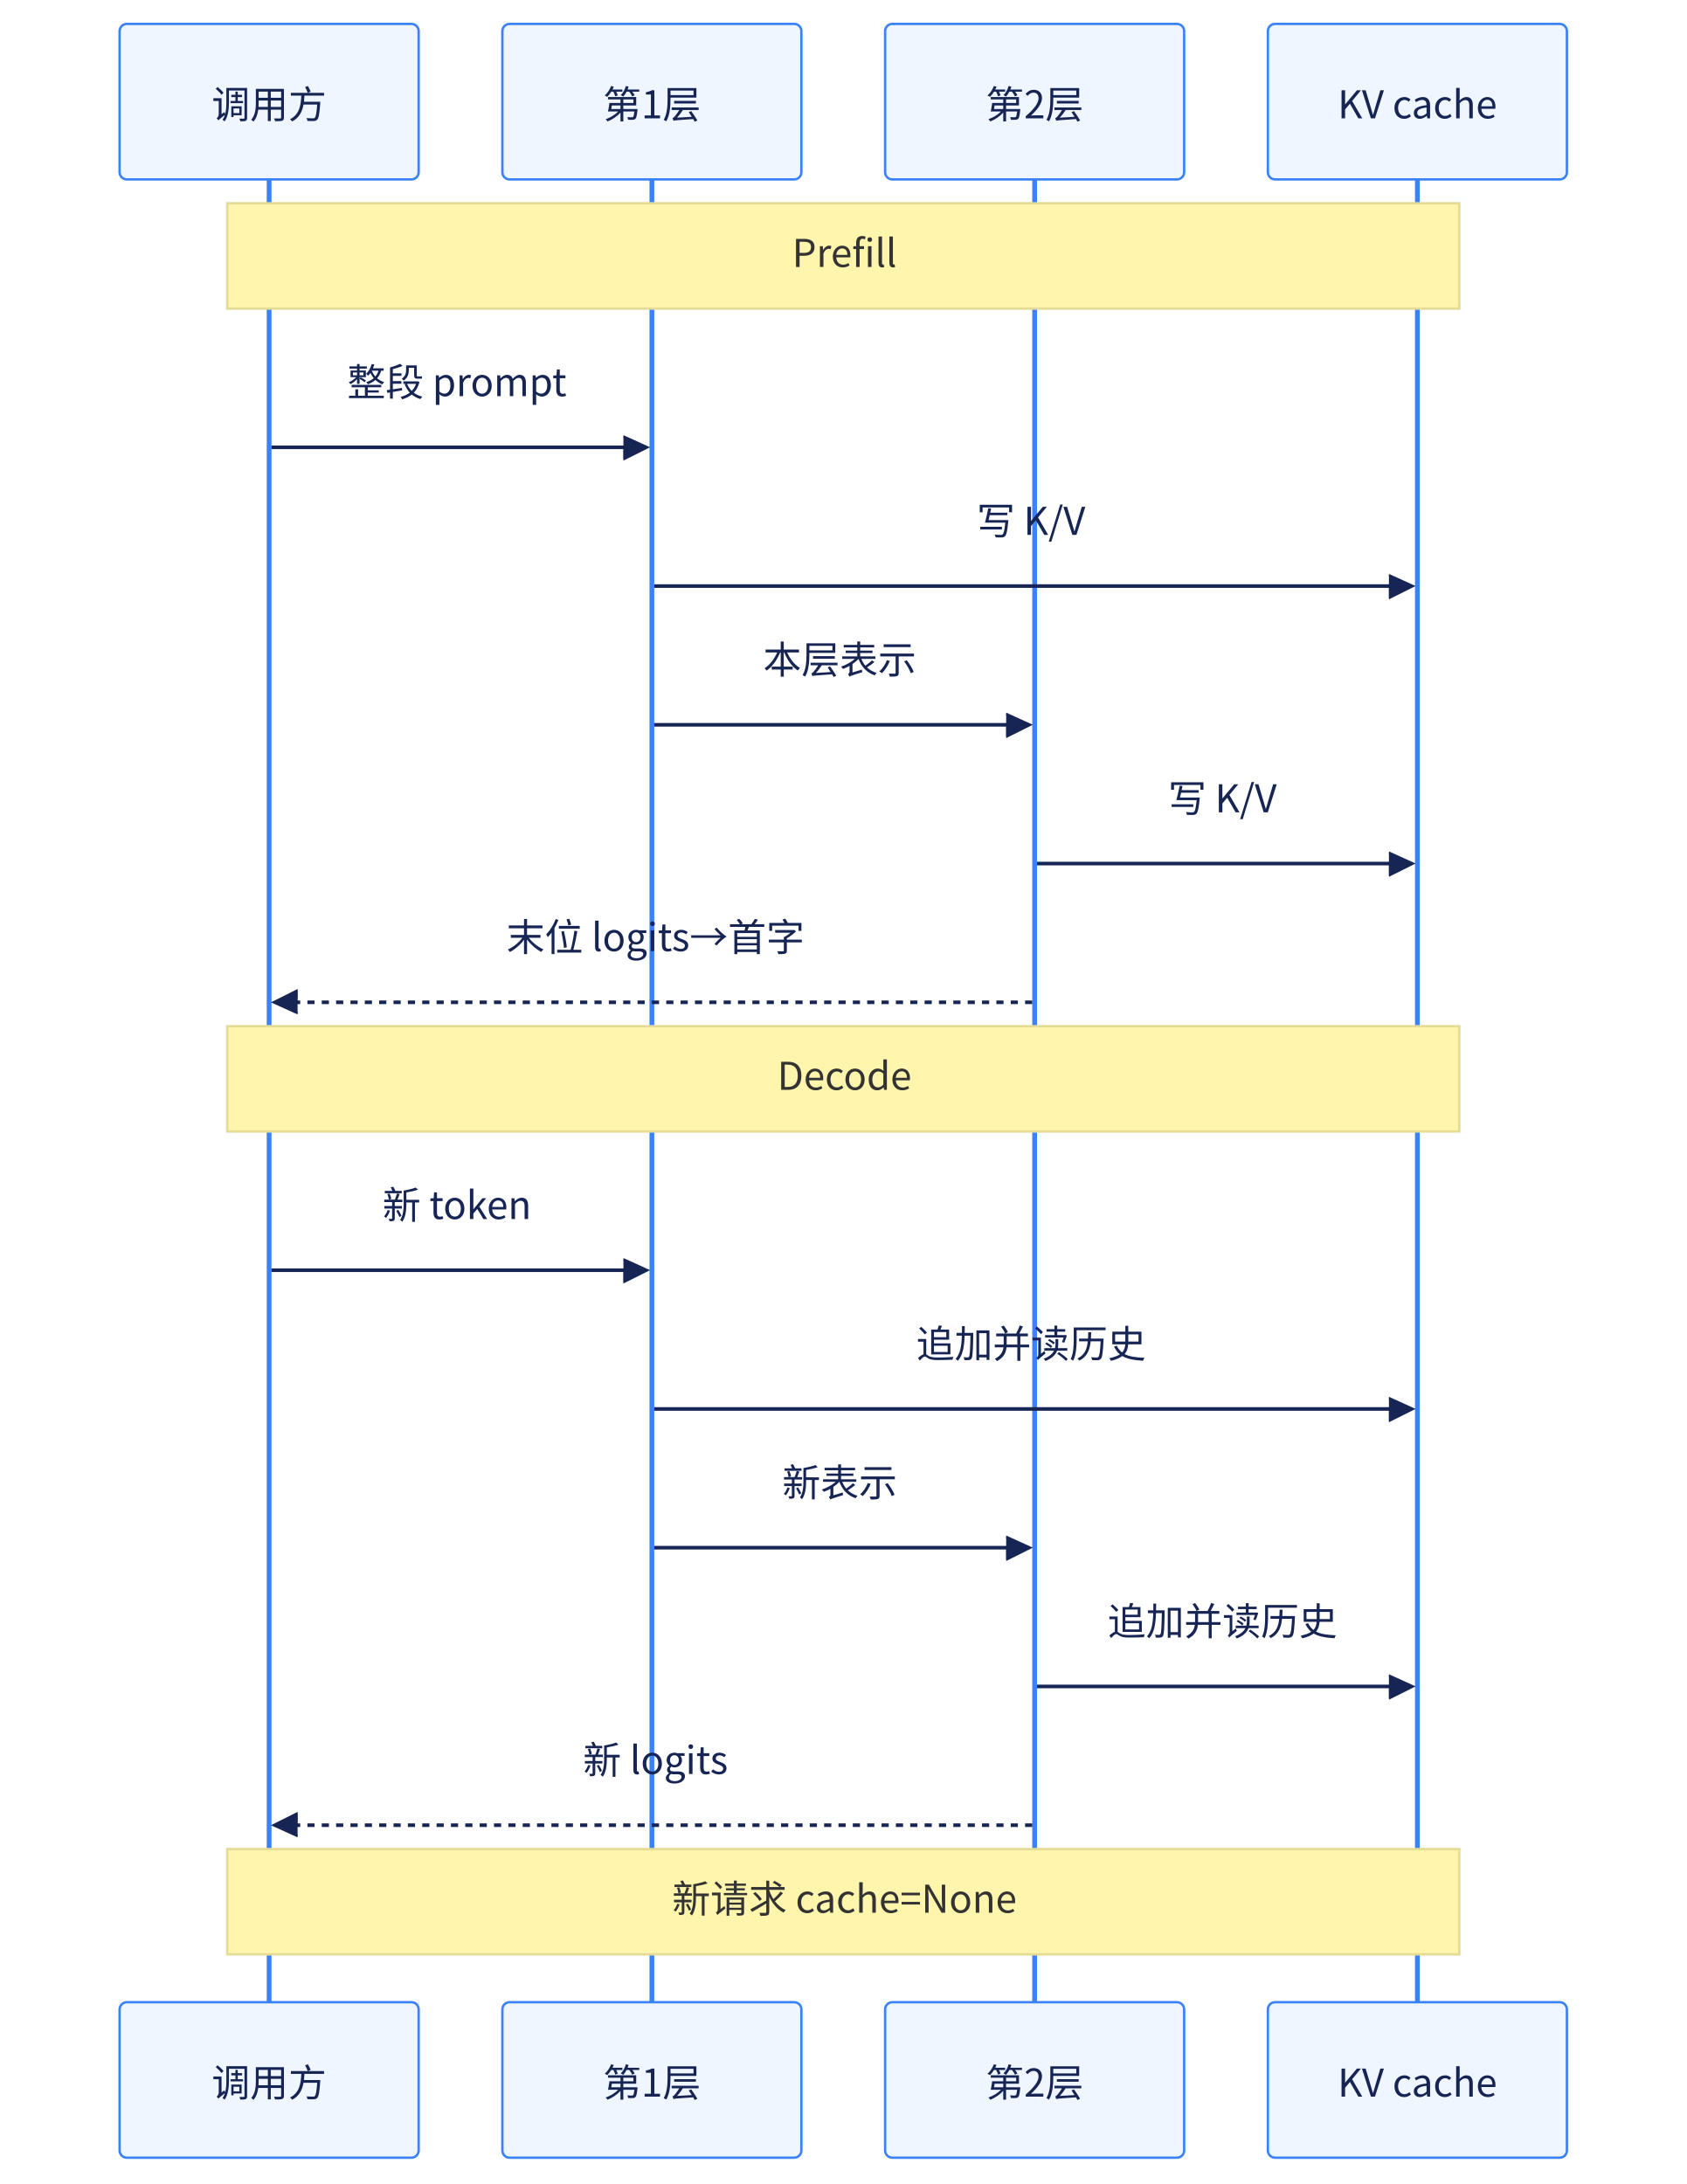
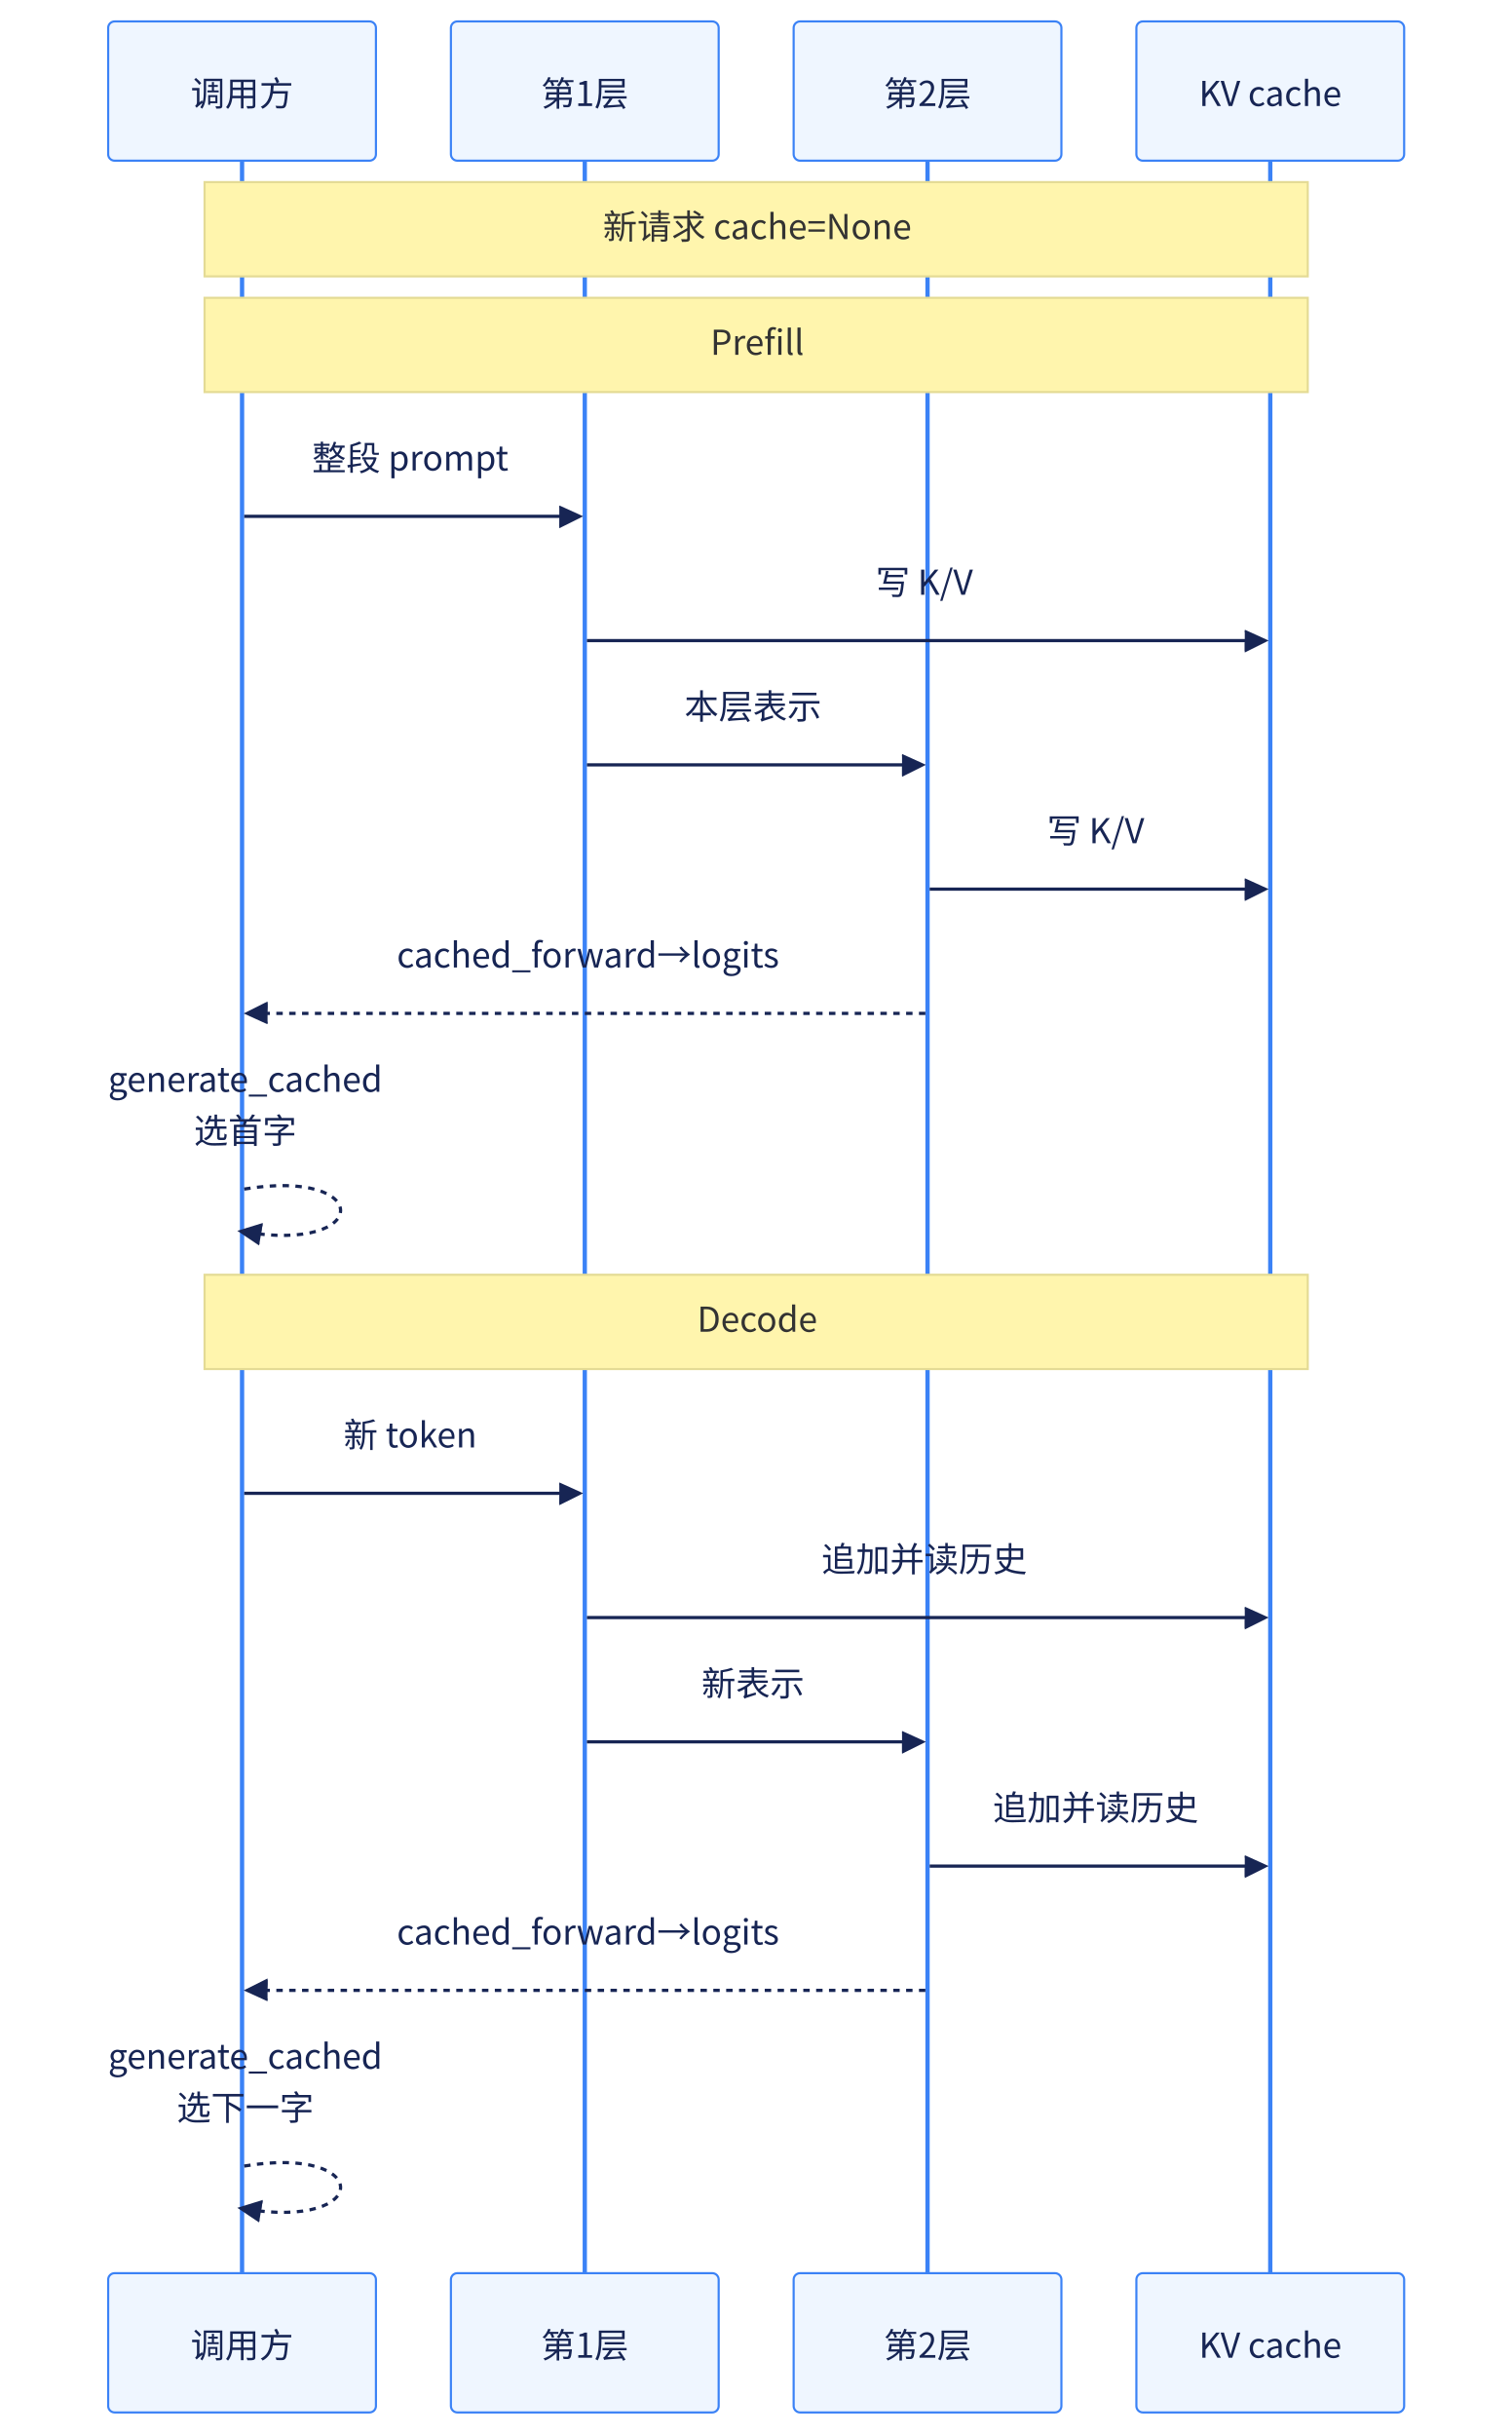
- <svg xmlns="http://www.w3.org/2000/svg" id="my-svg" viewBox="-50 -10 705 913" role="graphics-document document" aria-roledescription="sequence" aria-describedby="chart-desc-my-svg" aria-labelledby="chart-title-my-svg" width="705" height="913">
+ <svg xmlns="http://www.w3.org/2000/svg" id="my-svg" viewBox="-50.5 -10 705.5 1137" role="graphics-document document" aria-roledescription="sequence" aria-describedby="chart-desc-my-svg" aria-labelledby="chart-title-my-svg" width="705.5" height="1137">
  <g>
-     <rect x="480" y="827" fill="#eaeaea" stroke="#666" width="125" height="65" name="KV" rx="3" ry="3" class="actor actor-bottom" />
-     <text x="542.5" y="859.5" dominant-baseline="central" alignment-baseline="central" class="actor actor-box" style="text-anchor: middle; font-size: 16px; font-weight: 400; font-family: &quot;PingFang SC&quot;, &quot;Noto Sans CJK SC&quot;, &quot;Microsoft YaHei&quot;, sans-serif;">
+     <rect x="480" y="1051" fill="#eaeaea" stroke="#666" width="125" height="65" name="KV" rx="3" ry="3" class="actor actor-bottom" />
+     <text x="542.5" y="1083.5" dominant-baseline="central" alignment-baseline="central" class="actor actor-box" style="text-anchor: middle; font-size: 16px; font-weight: 400; font-family: &quot;PingFang SC&quot;, &quot;Noto Sans CJK SC&quot;, &quot;Microsoft YaHei&quot;, sans-serif;">
      <tspan x="542.5" dy="0">KV cache</tspan>
    </text>
  </g>
  <g>
-     <rect x="320" y="827" fill="#eaeaea" stroke="#666" width="125" height="65" name="L2" rx="3" ry="3" class="actor actor-bottom" />
-     <text x="382.5" y="859.5" dominant-baseline="central" alignment-baseline="central" class="actor actor-box" style="text-anchor: middle; font-size: 16px; font-weight: 400; font-family: &quot;PingFang SC&quot;, &quot;Noto Sans CJK SC&quot;, &quot;Microsoft YaHei&quot;, sans-serif;">
+     <rect x="320" y="1051" fill="#eaeaea" stroke="#666" width="125" height="65" name="L2" rx="3" ry="3" class="actor actor-bottom" />
+     <text x="382.5" y="1083.5" dominant-baseline="central" alignment-baseline="central" class="actor actor-box" style="text-anchor: middle; font-size: 16px; font-weight: 400; font-family: &quot;PingFang SC&quot;, &quot;Noto Sans CJK SC&quot;, &quot;Microsoft YaHei&quot;, sans-serif;">
      <tspan x="382.5" dy="0">第2层</tspan>
    </text>
  </g>
  <g>
-     <rect x="160" y="827" fill="#eaeaea" stroke="#666" width="125" height="65" name="L1" rx="3" ry="3" class="actor actor-bottom" />
-     <text x="222.5" y="859.5" dominant-baseline="central" alignment-baseline="central" class="actor actor-box" style="text-anchor: middle; font-size: 16px; font-weight: 400; font-family: &quot;PingFang SC&quot;, &quot;Noto Sans CJK SC&quot;, &quot;Microsoft YaHei&quot;, sans-serif;">
+     <rect x="160" y="1051" fill="#eaeaea" stroke="#666" width="125" height="65" name="L1" rx="3" ry="3" class="actor actor-bottom" />
+     <text x="222.5" y="1083.5" dominant-baseline="central" alignment-baseline="central" class="actor actor-box" style="text-anchor: middle; font-size: 16px; font-weight: 400; font-family: &quot;PingFang SC&quot;, &quot;Noto Sans CJK SC&quot;, &quot;Microsoft YaHei&quot;, sans-serif;">
      <tspan x="222.5" dy="0">第1层</tspan>
    </text>
  </g>
  <g>
-     <rect x="0" y="827" fill="#eaeaea" stroke="#666" width="125" height="65" name="C" rx="3" ry="3" class="actor actor-bottom" />
-     <text x="62.5" y="859.5" dominant-baseline="central" alignment-baseline="central" class="actor actor-box" style="text-anchor: middle; font-size: 16px; font-weight: 400; font-family: &quot;PingFang SC&quot;, &quot;Noto Sans CJK SC&quot;, &quot;Microsoft YaHei&quot;, sans-serif;">
+     <rect x="0" y="1051" fill="#eaeaea" stroke="#666" width="125" height="65" name="C" rx="3" ry="3" class="actor actor-bottom" />
+     <text x="62.5" y="1083.5" dominant-baseline="central" alignment-baseline="central" class="actor actor-box" style="text-anchor: middle; font-size: 16px; font-weight: 400; font-family: &quot;PingFang SC&quot;, &quot;Noto Sans CJK SC&quot;, &quot;Microsoft YaHei&quot;, sans-serif;">
      <tspan x="62.5" dy="0">调用方</tspan>
    </text>
  </g>
  <g>
-     <line id="actor3" x1="542.5" y1="65" x2="542.5" y2="827" class="actor-line 200" stroke-width="0.5px" stroke="#999" name="KV" data-et="life-line" data-id="KV" />
+     <line id="actor3" x1="542.5" y1="65" x2="542.5" y2="1051" class="actor-line 200" stroke-width="0.5px" stroke="#999" name="KV" data-et="life-line" data-id="KV" />
    <g id="root-3" data-et="participant" data-type="participant" data-id="KV">
      <rect x="480" y="0" fill="#eaeaea" stroke="#666" width="125" height="65" name="KV" rx="3" ry="3" class="actor actor-top" />
      <text x="542.5" y="32.5" dominant-baseline="central" alignment-baseline="central" class="actor actor-box" style="text-anchor: middle; font-size: 16px; font-weight: 400; font-family: &quot;PingFang SC&quot;, &quot;Noto Sans CJK SC&quot;, &quot;Microsoft YaHei&quot;, sans-serif;">
        <tspan x="542.5" dy="0">KV cache</tspan>
      </text>
    </g>
  </g>
  <g>
-     <line id="actor2" x1="382.5" y1="65" x2="382.5" y2="827" class="actor-line 200" stroke-width="0.5px" stroke="#999" name="L2" data-et="life-line" data-id="L2" />
+     <line id="actor2" x1="382.5" y1="65" x2="382.5" y2="1051" class="actor-line 200" stroke-width="0.5px" stroke="#999" name="L2" data-et="life-line" data-id="L2" />
    <g id="root-2" data-et="participant" data-type="participant" data-id="L2">
      <rect x="320" y="0" fill="#eaeaea" stroke="#666" width="125" height="65" name="L2" rx="3" ry="3" class="actor actor-top" />
      <text x="382.5" y="32.5" dominant-baseline="central" alignment-baseline="central" class="actor actor-box" style="text-anchor: middle; font-size: 16px; font-weight: 400; font-family: &quot;PingFang SC&quot;, &quot;Noto Sans CJK SC&quot;, &quot;Microsoft YaHei&quot;, sans-serif;">
        <tspan x="382.5" dy="0">第2层</tspan>
      </text>
    </g>
  </g>
  <g>
-     <line id="actor1" x1="222.5" y1="65" x2="222.5" y2="827" class="actor-line 200" stroke-width="0.5px" stroke="#999" name="L1" data-et="life-line" data-id="L1" />
+     <line id="actor1" x1="222.5" y1="65" x2="222.5" y2="1051" class="actor-line 200" stroke-width="0.5px" stroke="#999" name="L1" data-et="life-line" data-id="L1" />
    <g id="root-1" data-et="participant" data-type="participant" data-id="L1">
      <rect x="160" y="0" fill="#eaeaea" stroke="#666" width="125" height="65" name="L1" rx="3" ry="3" class="actor actor-top" />
      <text x="222.5" y="32.5" dominant-baseline="central" alignment-baseline="central" class="actor actor-box" style="text-anchor: middle; font-size: 16px; font-weight: 400; font-family: &quot;PingFang SC&quot;, &quot;Noto Sans CJK SC&quot;, &quot;Microsoft YaHei&quot;, sans-serif;">
        <tspan x="222.5" dy="0">第1层</tspan>
      </text>
    </g>
  </g>
  <g>
-     <line id="actor0" x1="62.5" y1="65" x2="62.5" y2="827" class="actor-line 200" stroke-width="0.5px" stroke="#999" name="C" data-et="life-line" data-id="C" />
+     <line id="actor0" x1="62.5" y1="65" x2="62.5" y2="1051" class="actor-line 200" stroke-width="0.5px" stroke="#999" name="C" data-et="life-line" data-id="C" />
    <g id="root-0" data-et="participant" data-type="participant" data-id="C">
      <rect x="0" y="0" fill="#eaeaea" stroke="#666" width="125" height="65" name="C" rx="3" ry="3" class="actor actor-top" />
      <text x="62.5" y="32.5" dominant-baseline="central" alignment-baseline="central" class="actor actor-box" style="text-anchor: middle; font-size: 16px; font-weight: 400; font-family: &quot;PingFang SC&quot;, &quot;Noto Sans CJK SC&quot;, &quot;Microsoft YaHei&quot;, sans-serif;">
        <tspan x="62.5" dy="0">调用方</tspan>
      </text>
    </g>
  </g>
  <style>#my-svg{font-family:"PingFang SC","Noto Sans CJK SC","Microsoft YaHei",sans-serif;font-size:18px;fill:#172554;}@keyframes edge-animation-frame{from{stroke-dashoffset:0;}}@keyframes dash{to{stroke-dashoffset:0;}}#my-svg .edge-animation-slow{stroke-dasharray:9,5!important;stroke-dashoffset:900;animation:dash 50s linear infinite;stroke-linecap:round;}#my-svg .edge-animation-fast{stroke-dasharray:9,5!important;stroke-dashoffset:900;animation:dash 20s linear infinite;stroke-linecap:round;}#my-svg .error-icon{fill:#fff7ed;}#my-svg .error-text{fill:#000812;stroke:#000812;}#my-svg .edge-thickness-normal{stroke-width:1px;}#my-svg .edge-thickness-thick{stroke-width:3.5px;}#my-svg .edge-pattern-solid{stroke-dasharray:0;}#my-svg .edge-thickness-invisible{stroke-width:0;fill:none;}#my-svg .edge-pattern-dashed{stroke-dasharray:3;}#my-svg .edge-pattern-dotted{stroke-dasharray:2;}#my-svg .marker{fill:#475569;stroke:#475569;}#my-svg .marker.cross{stroke:#475569;}#my-svg svg{font-family:"PingFang SC","Noto Sans CJK SC","Microsoft YaHei",sans-serif;font-size:18px;}#my-svg p{margin:0;}#my-svg .actor{stroke:#3b82f6;fill:#eff6ff;stroke-width:1;}#my-svg rect.actor.outer-path[data-look="neo"]{filter:drop-shadow( 1px 2px 2px rgba(185,185,185,1));}#my-svg rect.note[data-look="neo"]{stroke:hsl(52.683, 60%, 73.922%);fill:#fff5ad;filter:drop-shadow( 1px 2px 2px rgba(185,185,185,1));}#my-svg text.actor&gt;tspan{fill:#172554;stroke:none;}#my-svg .actor-line{stroke:#3b82f6;}#my-svg .innerArc{stroke-width:1.5;stroke-dasharray:none;}#my-svg .messageLine0{stroke-width:1.5;stroke-dasharray:none;stroke:#172554;}#my-svg .messageLine1{stroke-width:1.5;stroke-dasharray:2,2;stroke:#172554;}#my-svg [id$="-arrowhead"] path{fill:#172554;stroke:#172554;}#my-svg .sequenceNumber{fill:#b8aa96;}#my-svg [id$="-sequencenumber"]{fill:#172554;}#my-svg [id$="-crosshead"] path{fill:#172554;stroke:#172554;}#my-svg .messageText{fill:#172554;stroke:none;}#my-svg .labelBox{stroke:#3b82f6;fill:#eff6ff;filter:none;}#my-svg .labelText,#my-svg .labelText&gt;tspan{fill:#172554;stroke:none;}#my-svg .loopText,#my-svg .loopText&gt;tspan{fill:#172554;stroke:none;}#my-svg .sectionTitle,#my-svg .sectionTitle&gt;tspan{fill:#172554;stroke:none;}#my-svg .loopLine{stroke-width:2px;stroke-dasharray:2,2;stroke:#3b82f6;fill:#3b82f6;}#my-svg .note{stroke:hsl(52.683, 60%, 73.922%);fill:#fff5ad;}#my-svg .noteText,#my-svg .noteText&gt;tspan{fill:#333;stroke:none;font-weight:normal;}#my-svg .activation0{fill:#ecfdf5;stroke:hsl(151.765, 80.952%, 85.882%);}#my-svg .activation1{fill:#ecfdf5;stroke:hsl(151.765, 80.952%, 85.882%);}#my-svg .activation2{fill:#ecfdf5;stroke:hsl(151.765, 80.952%, 85.882%);}#my-svg .actorPopupMenu{position:absolute;}#my-svg .actorPopupMenuPanel{position:absolute;fill:#eff6ff;box-shadow:0px 8px 16px 0px rgba(0,0,0,0.2);filter:drop-shadow(3px 5px 2px rgb(0 0 0 / 0.4));}#my-svg .actor-man circle,#my-svg line{fill:#eff6ff;stroke-width:2px;}#my-svg g rect.rect{filter:drop-shadow( 1px 2px 2px rgba(185,185,185,1));stroke:#3b82f6;}#my-svg .node .neo-node{stroke:#3b82f6;}#my-svg [data-look="neo"].node rect,#my-svg [data-look="neo"].cluster rect,#my-svg [data-look="neo"].node polygon{stroke:url(#my-svg-gradient);filter:drop-shadow( 1px 2px 2px rgba(185,185,185,1));}#my-svg [data-look="neo"].swimlane.cluster rect{filter:none;}#my-svg [data-look="neo"].node path{stroke:url(#my-svg-gradient);stroke-width:1px;}#my-svg [data-look="neo"].node .outer-path{filter:drop-shadow( 1px 2px 2px rgba(185,185,185,1));}#my-svg [data-look="neo"].node .neo-line path{stroke:#3b82f6;filter:none;}#my-svg [data-look="neo"].node circle{stroke:url(#my-svg-gradient);filter:drop-shadow( 1px 2px 2px rgba(185,185,185,1));}#my-svg [data-look="neo"].node circle .state-start{fill:#000000;}#my-svg [data-look="neo"].icon-shape .icon{fill:url(#my-svg-gradient);filter:drop-shadow( 1px 2px 2px rgba(185,185,185,1));}#my-svg [data-look="neo"].icon-shape .icon-neo path{stroke:url(#my-svg-gradient);filter:drop-shadow( 1px 2px 2px rgba(185,185,185,1));}#my-svg :root{--mermaid-font-family:"PingFang SC","Noto Sans CJK SC","Microsoft YaHei",sans-serif;}</style>
  <g />
  <defs>
    <symbol id="my-svg-computer" width="24" height="24">
      <path transform="scale(.5)" d="M2 2v13h20v-13h-20zm18 11h-16v-9h16v9zm-10.228 6l.466-1h3.524l.467 1h-4.457zm14.228 3h-24l2-6h2.104l-1.33 4h18.45l-1.297-4h2.073l2 6zm-5-10h-14v-7h14v7z" />
    </symbol>
  </defs>
  <defs>
    <symbol id="my-svg-database" fill-rule="evenodd" clip-rule="evenodd">
      <path transform="scale(.5)" d="M12.258.001l.256.004.255.005.253.008.251.01.249.012.247.015.246.016.242.019.241.02.239.023.236.024.233.027.231.028.229.031.225.032.223.034.22.036.217.038.214.04.211.041.208.043.205.045.201.046.198.048.194.05.191.051.187.053.183.054.18.056.175.057.172.059.168.06.163.061.16.063.155.064.15.066.074.033.073.033.071.034.07.034.069.035.068.035.067.035.066.035.064.036.064.036.062.036.06.036.06.037.058.037.058.037.055.038.055.038.053.038.052.038.051.039.05.039.048.039.047.039.045.04.044.04.043.04.041.04.04.041.039.041.037.041.036.041.034.041.033.042.032.042.03.042.029.042.027.042.026.043.024.043.023.043.021.043.02.043.018.044.017.043.015.044.013.044.012.044.011.045.009.044.007.045.006.045.004.045.002.045.001.045v17l-.001.045-.002.045-.004.045-.006.045-.007.045-.009.044-.011.045-.012.044-.013.044-.015.044-.017.043-.018.044-.02.043-.021.043-.023.043-.024.043-.026.043-.027.042-.029.042-.03.042-.032.042-.033.042-.034.041-.036.041-.037.041-.039.041-.04.041-.041.04-.043.04-.044.04-.045.04-.047.039-.048.039-.05.039-.051.039-.052.038-.053.038-.055.038-.055.038-.058.037-.058.037-.06.037-.06.036-.062.036-.064.036-.064.036-.066.035-.067.035-.068.035-.069.035-.07.034-.071.034-.073.033-.074.033-.15.066-.155.064-.16.063-.163.061-.168.06-.172.059-.175.057-.18.056-.183.054-.187.053-.191.051-.194.05-.198.048-.201.046-.205.045-.208.043-.211.041-.214.04-.217.038-.22.036-.223.034-.225.032-.229.031-.231.028-.233.027-.236.024-.239.023-.241.02-.242.019-.246.016-.247.015-.249.012-.251.01-.253.008-.255.005-.256.004-.258.001-.258-.001-.256-.004-.255-.005-.253-.008-.251-.01-.249-.012-.247-.015-.245-.016-.243-.019-.241-.02-.238-.023-.236-.024-.234-.027-.231-.028-.228-.031-.226-.032-.223-.034-.22-.036-.217-.038-.214-.04-.211-.041-.208-.043-.204-.045-.201-.046-.198-.048-.195-.05-.19-.051-.187-.053-.184-.054-.179-.056-.176-.057-.172-.059-.167-.06-.164-.061-.159-.063-.155-.064-.151-.066-.074-.033-.072-.033-.072-.034-.07-.034-.069-.035-.068-.035-.067-.035-.066-.035-.064-.036-.063-.036-.062-.036-.061-.036-.06-.037-.058-.037-.057-.037-.056-.038-.055-.038-.053-.038-.052-.038-.051-.039-.049-.039-.049-.039-.046-.039-.046-.04-.044-.04-.043-.04-.041-.04-.04-.041-.039-.041-.037-.041-.036-.041-.034-.041-.033-.042-.032-.042-.03-.042-.029-.042-.027-.042-.026-.043-.024-.043-.023-.043-.021-.043-.02-.043-.018-.044-.017-.043-.015-.044-.013-.044-.012-.044-.011-.045-.009-.044-.007-.045-.006-.045-.004-.045-.002-.045-.001-.045v-17l.001-.045.002-.045.004-.045.006-.045.007-.045.009-.044.011-.045.012-.044.013-.044.015-.044.017-.043.018-.044.02-.043.021-.043.023-.043.024-.043.026-.043.027-.042.029-.042.03-.042.032-.042.033-.042.034-.041.036-.041.037-.041.039-.041.04-.041.041-.04.043-.04.044-.04.046-.04.046-.039.049-.039.049-.039.051-.039.052-.038.053-.038.055-.038.056-.038.057-.037.058-.037.06-.037.061-.036.062-.036.063-.036.064-.036.066-.035.067-.035.068-.035.069-.035.07-.034.072-.034.072-.033.074-.033.151-.066.155-.064.159-.063.164-.061.167-.06.172-.059.176-.057.179-.056.184-.054.187-.053.19-.051.195-.05.198-.048.201-.046.204-.045.208-.043.211-.041.214-.04.217-.038.22-.036.223-.034.226-.032.228-.031.231-.028.234-.027.236-.024.238-.023.241-.02.243-.019.245-.016.247-.015.249-.012.251-.01.253-.008.255-.005.256-.004.258-.001.258.001zm-9.258 20.499v.01l.001.021.003.021.004.022.005.021.006.022.007.022.009.023.01.022.011.023.012.023.013.023.015.023.016.024.017.023.018.024.019.024.021.024.022.025.023.024.024.025.052.049.056.05.061.051.066.051.07.051.075.051.079.052.084.052.088.052.092.052.097.052.102.051.105.052.11.052.114.051.119.051.123.051.127.05.131.05.135.05.139.048.144.049.147.047.152.047.155.047.16.045.163.045.167.043.171.043.176.041.178.041.183.039.187.039.19.037.194.035.197.035.202.033.204.031.209.03.212.029.216.027.219.025.222.024.226.021.23.02.233.018.236.016.24.015.243.012.246.01.249.008.253.005.256.004.259.001.26-.001.257-.004.254-.005.25-.008.247-.011.244-.012.241-.014.237-.016.233-.018.231-.021.226-.021.224-.024.22-.026.216-.027.212-.028.21-.031.205-.031.202-.034.198-.034.194-.036.191-.037.187-.039.183-.04.179-.04.175-.042.172-.043.168-.044.163-.045.16-.046.155-.046.152-.047.148-.048.143-.049.139-.049.136-.05.131-.05.126-.05.123-.051.118-.052.114-.051.11-.052.106-.052.101-.052.096-.052.092-.052.088-.053.083-.051.079-.052.074-.052.07-.051.065-.051.06-.051.056-.05.051-.05.023-.024.023-.025.021-.024.02-.024.019-.024.018-.024.017-.024.015-.023.014-.024.013-.023.012-.023.01-.023.01-.022.008-.022.006-.022.006-.022.004-.022.004-.021.001-.021.001-.021v-4.127l-.077.055-.08.053-.083.054-.085.053-.087.052-.09.052-.093.051-.095.05-.097.05-.1.049-.102.049-.105.048-.106.047-.109.047-.111.046-.114.045-.115.045-.118.044-.12.043-.122.042-.124.042-.126.041-.128.04-.13.04-.132.038-.134.038-.135.037-.138.037-.139.035-.142.035-.143.034-.144.033-.147.032-.148.031-.15.03-.151.03-.153.029-.154.027-.156.027-.158.026-.159.025-.161.024-.162.023-.163.022-.165.021-.166.02-.167.019-.169.018-.169.017-.171.016-.173.015-.173.014-.175.013-.175.012-.177.011-.178.01-.179.008-.179.008-.181.006-.182.005-.182.004-.184.003-.184.002h-.37l-.184-.002-.184-.003-.182-.004-.182-.005-.181-.006-.179-.008-.179-.008-.178-.01-.176-.011-.176-.012-.175-.013-.173-.014-.172-.015-.171-.016-.17-.017-.169-.018-.167-.019-.166-.02-.165-.021-.163-.022-.162-.023-.161-.024-.159-.025-.157-.026-.156-.027-.155-.027-.153-.029-.151-.03-.15-.03-.148-.031-.146-.032-.145-.033-.143-.034-.141-.035-.14-.035-.137-.037-.136-.037-.134-.038-.132-.038-.13-.04-.128-.04-.126-.041-.124-.042-.122-.042-.12-.044-.117-.043-.116-.045-.113-.045-.112-.046-.109-.047-.106-.047-.105-.048-.102-.049-.1-.049-.097-.05-.095-.05-.093-.052-.09-.051-.087-.052-.085-.053-.083-.054-.08-.054-.077-.054v4.127zm0-5.654v.011l.001.021.003.021.004.021.005.022.006.022.007.022.009.022.01.022.011.023.012.023.013.023.015.024.016.023.017.024.018.024.019.024.021.024.022.024.023.025.024.024.052.05.056.05.061.05.066.051.07.051.075.052.079.051.084.052.088.052.092.052.097.052.102.052.105.052.11.051.114.051.119.052.123.05.127.051.131.05.135.049.139.049.144.048.147.048.152.047.155.046.16.045.163.045.167.044.171.042.176.042.178.04.183.04.187.038.19.037.194.036.197.034.202.033.204.032.209.03.212.028.216.027.219.025.222.024.226.022.23.02.233.018.236.016.24.014.243.012.246.01.249.008.253.006.256.003.259.001.26-.001.257-.003.254-.006.25-.008.247-.01.244-.012.241-.015.237-.016.233-.018.231-.02.226-.022.224-.024.22-.025.216-.027.212-.029.21-.03.205-.032.202-.033.198-.035.194-.036.191-.037.187-.039.183-.039.179-.041.175-.042.172-.043.168-.044.163-.045.16-.045.155-.047.152-.047.148-.048.143-.048.139-.05.136-.049.131-.05.126-.051.123-.051.118-.051.114-.052.11-.052.106-.052.101-.052.096-.052.092-.052.088-.052.083-.052.079-.052.074-.051.07-.052.065-.051.06-.05.056-.051.051-.049.023-.025.023-.024.021-.025.02-.024.019-.024.018-.024.017-.024.015-.023.014-.023.013-.024.012-.022.01-.023.01-.023.008-.022.006-.022.006-.022.004-.021.004-.022.001-.021.001-.021v-4.139l-.077.054-.08.054-.083.054-.085.052-.087.053-.09.051-.093.051-.095.051-.097.05-.1.049-.102.049-.105.048-.106.047-.109.047-.111.046-.114.045-.115.044-.118.044-.12.044-.122.042-.124.042-.126.041-.128.04-.13.039-.132.039-.134.038-.135.037-.138.036-.139.036-.142.035-.143.033-.144.033-.147.033-.148.031-.15.03-.151.03-.153.028-.154.028-.156.027-.158.026-.159.025-.161.024-.162.023-.163.022-.165.021-.166.02-.167.019-.169.018-.169.017-.171.016-.173.015-.173.014-.175.013-.175.012-.177.011-.178.009-.179.009-.179.007-.181.007-.182.005-.182.004-.184.003-.184.002h-.37l-.184-.002-.184-.003-.182-.004-.182-.005-.181-.007-.179-.007-.179-.009-.178-.009-.176-.011-.176-.012-.175-.013-.173-.014-.172-.015-.171-.016-.17-.017-.169-.018-.167-.019-.166-.02-.165-.021-.163-.022-.162-.023-.161-.024-.159-.025-.157-.026-.156-.027-.155-.028-.153-.028-.151-.03-.15-.03-.148-.031-.146-.033-.145-.033-.143-.033-.141-.035-.14-.036-.137-.036-.136-.037-.134-.038-.132-.039-.13-.039-.128-.04-.126-.041-.124-.042-.122-.043-.12-.043-.117-.044-.116-.044-.113-.046-.112-.046-.109-.046-.106-.047-.105-.048-.102-.049-.1-.049-.097-.05-.095-.051-.093-.051-.09-.051-.087-.053-.085-.052-.083-.054-.08-.054-.077-.054v4.139zm0-5.666v.011l.001.02.003.022.004.021.005.022.006.021.007.022.009.023.01.022.011.023.012.023.013.023.015.023.016.024.017.024.018.023.019.024.021.025.022.024.023.024.024.025.052.05.056.05.061.05.066.051.07.051.075.052.079.051.084.052.088.052.092.052.097.052.102.052.105.051.11.052.114.051.119.051.123.051.127.05.131.05.135.05.139.049.144.048.147.048.152.047.155.046.16.045.163.045.167.043.171.043.176.042.178.04.183.04.187.038.19.037.194.036.197.034.202.033.204.032.209.03.212.028.216.027.219.025.222.024.226.021.23.02.233.018.236.017.24.014.243.012.246.01.249.008.253.006.256.003.259.001.26-.001.257-.003.254-.006.25-.008.247-.01.244-.013.241-.014.237-.016.233-.018.231-.02.226-.022.224-.024.22-.025.216-.027.212-.029.21-.03.205-.032.202-.033.198-.035.194-.036.191-.037.187-.039.183-.039.179-.041.175-.042.172-.043.168-.044.163-.045.16-.045.155-.047.152-.047.148-.048.143-.049.139-.049.136-.049.131-.051.126-.05.123-.051.118-.052.114-.051.11-.052.106-.052.101-.052.096-.052.092-.052.088-.052.083-.052.079-.052.074-.052.07-.051.065-.051.06-.051.056-.05.051-.049.023-.025.023-.025.021-.024.02-.024.019-.024.018-.024.017-.024.015-.023.014-.024.013-.023.012-.023.01-.022.01-.023.008-.022.006-.022.006-.022.004-.022.004-.021.001-.021.001-.021v-4.153l-.077.054-.08.054-.083.053-.085.053-.087.053-.09.051-.093.051-.095.051-.097.05-.1.049-.102.048-.105.048-.106.048-.109.046-.111.046-.114.046-.115.044-.118.044-.12.043-.122.043-.124.042-.126.041-.128.04-.13.039-.132.039-.134.038-.135.037-.138.036-.139.036-.142.034-.143.034-.144.033-.147.032-.148.032-.15.03-.151.03-.153.028-.154.028-.156.027-.158.026-.159.024-.161.024-.162.023-.163.023-.165.021-.166.02-.167.019-.169.018-.169.017-.171.016-.173.015-.173.014-.175.013-.175.012-.177.01-.178.01-.179.009-.179.007-.181.006-.182.006-.182.004-.184.003-.184.001-.185.001-.185-.001-.184-.001-.184-.003-.182-.004-.182-.006-.181-.006-.179-.007-.179-.009-.178-.01-.176-.01-.176-.012-.175-.013-.173-.014-.172-.015-.171-.016-.17-.017-.169-.018-.167-.019-.166-.02-.165-.021-.163-.023-.162-.023-.161-.024-.159-.024-.157-.026-.156-.027-.155-.028-.153-.028-.151-.03-.15-.03-.148-.032-.146-.032-.145-.033-.143-.034-.141-.034-.14-.036-.137-.036-.136-.037-.134-.038-.132-.039-.13-.039-.128-.041-.126-.041-.124-.041-.122-.043-.12-.043-.117-.044-.116-.044-.113-.046-.112-.046-.109-.046-.106-.048-.105-.048-.102-.048-.1-.05-.097-.049-.095-.051-.093-.051-.09-.052-.087-.052-.085-.053-.083-.053-.08-.054-.077-.054v4.153zm8.74-8.179l-.257.004-.254.005-.25.008-.247.011-.244.012-.241.014-.237.016-.233.018-.231.021-.226.022-.224.023-.22.026-.216.027-.212.028-.21.031-.205.032-.202.033-.198.034-.194.036-.191.038-.187.038-.183.04-.179.041-.175.042-.172.043-.168.043-.163.045-.16.046-.155.046-.152.048-.148.048-.143.048-.139.049-.136.05-.131.05-.126.051-.123.051-.118.051-.114.052-.11.052-.106.052-.101.052-.096.052-.092.052-.088.052-.083.052-.079.052-.074.051-.07.052-.065.051-.06.05-.056.05-.051.05-.023.025-.023.024-.021.024-.02.025-.019.024-.018.024-.017.023-.015.024-.014.023-.013.023-.012.023-.01.023-.01.022-.008.022-.006.023-.006.021-.004.022-.004.021-.001.021-.001.021.001.021.001.021.004.021.004.022.006.021.006.023.008.022.01.022.01.023.012.023.013.023.014.023.015.024.017.023.018.024.019.024.02.025.021.024.023.024.023.025.051.05.056.05.06.05.065.051.07.052.074.051.079.052.083.052.088.052.092.052.096.052.101.052.106.052.11.052.114.052.118.051.123.051.126.051.131.05.136.05.139.049.143.048.148.048.152.048.155.046.16.046.163.045.168.043.172.043.175.042.179.041.183.04.187.038.191.038.194.036.198.034.202.033.205.032.21.031.212.028.216.027.22.026.224.023.226.022.231.021.233.018.237.016.241.014.244.012.247.011.25.008.254.005.257.004.26.001.26-.001.257-.004.254-.005.25-.008.247-.011.244-.012.241-.014.237-.016.233-.018.231-.021.226-.022.224-.023.22-.026.216-.027.212-.028.21-.031.205-.032.202-.033.198-.034.194-.036.191-.038.187-.038.183-.04.179-.041.175-.042.172-.043.168-.043.163-.045.16-.046.155-.046.152-.048.148-.048.143-.048.139-.049.136-.05.131-.05.126-.051.123-.051.118-.051.114-.052.11-.052.106-.052.101-.052.096-.052.092-.052.088-.052.083-.052.079-.052.074-.051.07-.052.065-.051.06-.05.056-.05.051-.05.023-.025.023-.024.021-.024.02-.025.019-.024.018-.024.017-.023.015-.024.014-.023.013-.023.012-.023.01-.023.01-.022.008-.022.006-.023.006-.021.004-.022.004-.021.001-.021.001-.021-.001-.021-.001-.021-.004-.021-.004-.022-.006-.021-.006-.023-.008-.022-.01-.022-.01-.023-.012-.023-.013-.023-.014-.023-.015-.024-.017-.023-.018-.024-.019-.024-.02-.025-.021-.024-.023-.024-.023-.025-.051-.05-.056-.05-.06-.05-.065-.051-.07-.052-.074-.051-.079-.052-.083-.052-.088-.052-.092-.052-.096-.052-.101-.052-.106-.052-.11-.052-.114-.052-.118-.051-.123-.051-.126-.051-.131-.05-.136-.05-.139-.049-.143-.048-.148-.048-.152-.048-.155-.046-.16-.046-.163-.045-.168-.043-.172-.043-.175-.042-.179-.041-.183-.04-.187-.038-.191-.038-.194-.036-.198-.034-.202-.033-.205-.032-.21-.031-.212-.028-.216-.027-.22-.026-.224-.023-.226-.022-.231-.021-.233-.018-.237-.016-.241-.014-.244-.012-.247-.011-.25-.008-.254-.005-.257-.004-.26-.001-.26.001z" />
    </symbol>
  </defs>
  <defs>
    <symbol id="my-svg-clock" width="24" height="24">
      <path transform="scale(.5)" d="M12 2c5.514 0 10 4.486 10 10s-4.486 10-10 10-10-4.486-10-10 4.486-10 10-10zm0-2c-6.627 0-12 5.373-12 12s5.373 12 12 12 12-5.373 12-12-5.373-12-12-12zm5.848 12.459c.202.038.202.333.001.372-1.907.361-6.045 1.111-6.547 1.111-.719 0-1.301-.582-1.301-1.301 0-.512.77-5.447 1.125-7.445.034-.192.312-.181.343.014l.985 6.238 5.394 1.011z" />
    </symbol>
  </defs>
  <defs>
    <marker id="my-svg-arrowhead" refX="7.9" refY="5" markerUnits="userSpaceOnUse" markerWidth="12" markerHeight="12" orient="auto-start-reverse">
      <path d="M -1 0 L 10 5 L 0 10 z" />
    </marker>
  </defs>
  <defs>
    <marker id="my-svg-crosshead" markerWidth="15" markerHeight="8" orient="auto" refX="4" refY="4.5">
      <path fill="none" stroke="#000000" stroke-width="1pt" d="M 1,2 L 6,7 M 6,2 L 1,7" style="stroke-dasharray: 0, 0;" />
    </marker>
  </defs>
  <defs>
    <marker id="my-svg-filled-head" refX="15.5" refY="7" markerWidth="20" markerHeight="28" orient="auto">
      <path d="M 18,7 L9,13 L14,7 L9,1 Z" />
    </marker>
  </defs>
  <defs>
    <marker id="my-svg-sequencenumber" refX="15" refY="15" markerWidth="60" markerHeight="40" orient="auto">
      <circle cx="15" cy="15" r="6" />
    </marker>
  </defs>
  <defs>
    <marker id="my-svg-solidTopArrowHead" refX="7.9" refY="7.25" markerUnits="userSpaceOnUse" markerWidth="12" markerHeight="12" orient="auto-start-reverse">
      <path d="M 0 0 L 10 8 L 0 8 z" />
    </marker>
  </defs>
  <defs>
    <marker id="my-svg-solidBottomArrowHead" refX="7.9" refY="0.75" markerUnits="userSpaceOnUse" markerWidth="12" markerHeight="12" orient="auto-start-reverse">
      <path d="M 0 0 L 10 0 L 0 8 z" />
    </marker>
  </defs>
  <defs>
    <marker id="my-svg-stickTopArrowHead" refX="7.5" refY="7" markerUnits="userSpaceOnUse" markerWidth="12" markerHeight="12" orient="auto-start-reverse">
      <path d="M 0 0 L 7 7" stroke="black" stroke-width="1.5" fill="none" />
    </marker>
  </defs>
  <defs>
    <marker id="my-svg-stickBottomArrowHead" refX="7.5" refY="0" markerUnits="userSpaceOnUse" markerWidth="12" markerHeight="12" orient="auto-start-reverse">
      <path d="M 0 7 L 7 0" stroke="black" stroke-width="1.5" fill="none" />
    </marker>
  </defs>
  <g data-et="note" data-id="i0">
    <rect x="45" y="75" fill="#EDF2AE" stroke="#666" width="515" height="44" class="note" />
    <text x="303" y="80" text-anchor="middle" dominant-baseline="middle" alignment-baseline="middle" class="noteText" dy="1em" style="font-family: &quot;PingFang SC&quot;, &quot;Noto Sans CJK SC&quot;, &quot;Microsoft YaHei&quot;, sans-serif; font-size: 16px; font-weight: 400;">
+       <tspan x="303">新请求 cache=None</tspan>
+     </text>
+   </g>
+   <g data-et="note" data-id="i1">
+     <rect x="45" y="129" fill="#EDF2AE" stroke="#666" width="515" height="44" class="note" />
+     <text x="303" y="134" text-anchor="middle" dominant-baseline="middle" alignment-baseline="middle" class="noteText" dy="1em" style="font-family: &quot;PingFang SC&quot;, &quot;Noto Sans CJK SC&quot;, &quot;Microsoft YaHei&quot;, sans-serif; font-size: 16px; font-weight: 400;">
      <tspan x="303">Prefill</tspan>
    </text>
  </g>
-   <g data-et="note" data-id="i6">
-     <rect x="45" y="419" fill="#EDF2AE" stroke="#666" width="515" height="44" class="note" />
-     <text x="303" y="424" text-anchor="middle" dominant-baseline="middle" alignment-baseline="middle" class="noteText" dy="1em" style="font-family: &quot;PingFang SC&quot;, &quot;Noto Sans CJK SC&quot;, &quot;Microsoft YaHei&quot;, sans-serif; font-size: 16px; font-weight: 400;">
+   <g data-et="note" data-id="i8">
+     <rect x="45" y="585" fill="#EDF2AE" stroke="#666" width="515" height="44" class="note" />
+     <text x="303" y="590" text-anchor="middle" dominant-baseline="middle" alignment-baseline="middle" class="noteText" dy="1em" style="font-family: &quot;PingFang SC&quot;, &quot;Noto Sans CJK SC&quot;, &quot;Microsoft YaHei&quot;, sans-serif; font-size: 16px; font-weight: 400;">
      <tspan x="303">Decode</tspan>
    </text>
  </g>
-   <g data-et="note" data-id="i12">
-     <rect x="45" y="763" fill="#EDF2AE" stroke="#666" width="515" height="44" class="note" />
-     <text x="303" y="768" text-anchor="middle" dominant-baseline="middle" alignment-baseline="middle" class="noteText" dy="1em" style="font-family: &quot;PingFang SC&quot;, &quot;Noto Sans CJK SC&quot;, &quot;Microsoft YaHei&quot;, sans-serif; font-size: 16px; font-weight: 400;">
-       <tspan x="303">新请求 cache=None</tspan>
-     </text>
-   </g>
-   <text x="141" y="134" text-anchor="middle" dominant-baseline="middle" alignment-baseline="middle" class="messageText" dy="1em" style="font-family: &quot;PingFang SC&quot;, &quot;Noto Sans CJK SC&quot;, &quot;Microsoft YaHei&quot;, sans-serif; font-size: 16px; font-weight: 400;">整段 prompt</text>
-   <line x1="63.5" y1="177" x2="218.5" y2="177" class="messageLine0" data-et="message" data-id="i1" data-from="C" data-to="L1" stroke-width="2" stroke="none" marker-end="url(#my-svg-arrowhead)" style="fill: none;" />
-   <text x="381" y="192" text-anchor="middle" dominant-baseline="middle" alignment-baseline="middle" class="messageText" dy="1em" style="font-family: &quot;PingFang SC&quot;, &quot;Noto Sans CJK SC&quot;, &quot;Microsoft YaHei&quot;, sans-serif; font-size: 16px; font-weight: 400;">写 K/V</text>
-   <line x1="223.5" y1="235" x2="538.5" y2="235" class="messageLine0" data-et="message" data-id="i2" data-from="L1" data-to="KV" stroke-width="2" stroke="none" marker-end="url(#my-svg-arrowhead)" style="fill: none;" />
-   <text x="301" y="250" text-anchor="middle" dominant-baseline="middle" alignment-baseline="middle" class="messageText" dy="1em" style="font-family: &quot;PingFang SC&quot;, &quot;Noto Sans CJK SC&quot;, &quot;Microsoft YaHei&quot;, sans-serif; font-size: 16px; font-weight: 400;">本层表示</text>
-   <line x1="223.5" y1="293" x2="378.5" y2="293" class="messageLine0" data-et="message" data-id="i3" data-from="L1" data-to="L2" stroke-width="2" stroke="none" marker-end="url(#my-svg-arrowhead)" style="fill: none;" />
-   <text x="461" y="308" text-anchor="middle" dominant-baseline="middle" alignment-baseline="middle" class="messageText" dy="1em" style="font-family: &quot;PingFang SC&quot;, &quot;Noto Sans CJK SC&quot;, &quot;Microsoft YaHei&quot;, sans-serif; font-size: 16px; font-weight: 400;">写 K/V</text>
-   <line x1="383.5" y1="351" x2="538.5" y2="351" class="messageLine0" data-et="message" data-id="i4" data-from="L2" data-to="KV" stroke-width="2" stroke="none" marker-end="url(#my-svg-arrowhead)" style="fill: none;" />
-   <text x="224" y="366" text-anchor="middle" dominant-baseline="middle" alignment-baseline="middle" class="messageText" dy="1em" style="font-family: &quot;PingFang SC&quot;, &quot;Noto Sans CJK SC&quot;, &quot;Microsoft YaHei&quot;, sans-serif; font-size: 16px; font-weight: 400;">末位 logits→首字</text>
-   <line x1="381.5" y1="409" x2="66.5" y2="409" class="messageLine1" data-et="message" data-id="i5" data-from="L2" data-to="C" stroke-width="2" stroke="none" marker-end="url(#my-svg-arrowhead)" style="stroke-dasharray: 3, 3; fill: none;" />
-   <text x="141" y="478" text-anchor="middle" dominant-baseline="middle" alignment-baseline="middle" class="messageText" dy="1em" style="font-family: &quot;PingFang SC&quot;, &quot;Noto Sans CJK SC&quot;, &quot;Microsoft YaHei&quot;, sans-serif; font-size: 16px; font-weight: 400;">新 token</text>
-   <line x1="63.5" y1="521" x2="218.5" y2="521" class="messageLine0" data-et="message" data-id="i7" data-from="C" data-to="L1" stroke-width="2" stroke="none" marker-end="url(#my-svg-arrowhead)" style="fill: none;" />
-   <text x="381" y="536" text-anchor="middle" dominant-baseline="middle" alignment-baseline="middle" class="messageText" dy="1em" style="font-family: &quot;PingFang SC&quot;, &quot;Noto Sans CJK SC&quot;, &quot;Microsoft YaHei&quot;, sans-serif; font-size: 16px; font-weight: 400;">追加并读历史</text>
-   <line x1="223.5" y1="579" x2="538.5" y2="579" class="messageLine0" data-et="message" data-id="i8" data-from="L1" data-to="KV" stroke-width="2" stroke="none" marker-end="url(#my-svg-arrowhead)" style="fill: none;" />
-   <text x="301" y="594" text-anchor="middle" dominant-baseline="middle" alignment-baseline="middle" class="messageText" dy="1em" style="font-family: &quot;PingFang SC&quot;, &quot;Noto Sans CJK SC&quot;, &quot;Microsoft YaHei&quot;, sans-serif; font-size: 16px; font-weight: 400;">新表示</text>
-   <line x1="223.5" y1="637" x2="378.5" y2="637" class="messageLine0" data-et="message" data-id="i9" data-from="L1" data-to="L2" stroke-width="2" stroke="none" marker-end="url(#my-svg-arrowhead)" style="fill: none;" />
-   <text x="461" y="652" text-anchor="middle" dominant-baseline="middle" alignment-baseline="middle" class="messageText" dy="1em" style="font-family: &quot;PingFang SC&quot;, &quot;Noto Sans CJK SC&quot;, &quot;Microsoft YaHei&quot;, sans-serif; font-size: 16px; font-weight: 400;">追加并读历史</text>
-   <line x1="383.5" y1="695" x2="538.5" y2="695" class="messageLine0" data-et="message" data-id="i10" data-from="L2" data-to="KV" stroke-width="2" stroke="none" marker-end="url(#my-svg-arrowhead)" style="fill: none;" />
-   <text x="224" y="710" text-anchor="middle" dominant-baseline="middle" alignment-baseline="middle" class="messageText" dy="1em" style="font-family: &quot;PingFang SC&quot;, &quot;Noto Sans CJK SC&quot;, &quot;Microsoft YaHei&quot;, sans-serif; font-size: 16px; font-weight: 400;">新 logits</text>
-   <line x1="381.5" y1="753" x2="66.5" y2="753" class="messageLine1" data-et="message" data-id="i11" data-from="L2" data-to="C" stroke-width="2" stroke="none" marker-end="url(#my-svg-arrowhead)" style="stroke-dasharray: 3, 3; fill: none;" />
+   <text x="141" y="188" text-anchor="middle" dominant-baseline="middle" alignment-baseline="middle" class="messageText" dy="1em" style="font-family: &quot;PingFang SC&quot;, &quot;Noto Sans CJK SC&quot;, &quot;Microsoft YaHei&quot;, sans-serif; font-size: 16px; font-weight: 400;">整段 prompt</text>
+   <line x1="63.5" y1="231" x2="218.5" y2="231" class="messageLine0" data-et="message" data-id="i2" data-from="C" data-to="L1" stroke-width="2" stroke="none" marker-end="url(#my-svg-arrowhead)" style="fill: none;" />
+   <text x="381" y="246" text-anchor="middle" dominant-baseline="middle" alignment-baseline="middle" class="messageText" dy="1em" style="font-family: &quot;PingFang SC&quot;, &quot;Noto Sans CJK SC&quot;, &quot;Microsoft YaHei&quot;, sans-serif; font-size: 16px; font-weight: 400;">写 K/V</text>
+   <line x1="223.5" y1="289" x2="538.5" y2="289" class="messageLine0" data-et="message" data-id="i3" data-from="L1" data-to="KV" stroke-width="2" stroke="none" marker-end="url(#my-svg-arrowhead)" style="fill: none;" />
+   <text x="301" y="304" text-anchor="middle" dominant-baseline="middle" alignment-baseline="middle" class="messageText" dy="1em" style="font-family: &quot;PingFang SC&quot;, &quot;Noto Sans CJK SC&quot;, &quot;Microsoft YaHei&quot;, sans-serif; font-size: 16px; font-weight: 400;">本层表示</text>
+   <line x1="223.5" y1="347" x2="378.5" y2="347" class="messageLine0" data-et="message" data-id="i4" data-from="L1" data-to="L2" stroke-width="2" stroke="none" marker-end="url(#my-svg-arrowhead)" style="fill: none;" />
+   <text x="461" y="362" text-anchor="middle" dominant-baseline="middle" alignment-baseline="middle" class="messageText" dy="1em" style="font-family: &quot;PingFang SC&quot;, &quot;Noto Sans CJK SC&quot;, &quot;Microsoft YaHei&quot;, sans-serif; font-size: 16px; font-weight: 400;">写 K/V</text>
+   <line x1="383.5" y1="405" x2="538.5" y2="405" class="messageLine0" data-et="message" data-id="i5" data-from="L2" data-to="KV" stroke-width="2" stroke="none" marker-end="url(#my-svg-arrowhead)" style="fill: none;" />
+   <text x="224" y="420" text-anchor="middle" dominant-baseline="middle" alignment-baseline="middle" class="messageText" dy="1em" style="font-family: &quot;PingFang SC&quot;, &quot;Noto Sans CJK SC&quot;, &quot;Microsoft YaHei&quot;, sans-serif; font-size: 16px; font-weight: 400;">cached_forward→logits</text>
+   <line x1="381.5" y1="463" x2="66.5" y2="463" class="messageLine1" data-et="message" data-id="i6" data-from="L2" data-to="C" stroke-width="2" stroke="none" marker-end="url(#my-svg-arrowhead)" style="stroke-dasharray: 3, 3; fill: none;" />
+   <text x="64" y="478" text-anchor="middle" dominant-baseline="middle" alignment-baseline="middle" class="messageText" dy="1em" style="font-family: &quot;PingFang SC&quot;, &quot;Noto Sans CJK SC&quot;, &quot;Microsoft YaHei&quot;, sans-serif; font-size: 16px; font-weight: 400;">generate_cached</text>
+   <text x="64" y="502" text-anchor="middle" dominant-baseline="middle" alignment-baseline="middle" class="messageText" dy="1em" style="font-family: &quot;PingFang SC&quot;, &quot;Noto Sans CJK SC&quot;, &quot;Microsoft YaHei&quot;, sans-serif; font-size: 16px; font-weight: 400;">选首字</text>
+   <path d="M 63.5,545 C 123.5,535 123.5,575 63.5,565" class="messageLine1" data-et="message" data-id="i7" data-from="C" data-to="C" stroke-width="2" stroke="none" marker-end="url(#my-svg-arrowhead)" style="stroke-dasharray: 3, 3; fill: none;" />
+   <text x="141" y="644" text-anchor="middle" dominant-baseline="middle" alignment-baseline="middle" class="messageText" dy="1em" style="font-family: &quot;PingFang SC&quot;, &quot;Noto Sans CJK SC&quot;, &quot;Microsoft YaHei&quot;, sans-serif; font-size: 16px; font-weight: 400;">新 token</text>
+   <line x1="63.5" y1="687" x2="218.5" y2="687" class="messageLine0" data-et="message" data-id="i9" data-from="C" data-to="L1" stroke-width="2" stroke="none" marker-end="url(#my-svg-arrowhead)" style="fill: none;" />
+   <text x="381" y="702" text-anchor="middle" dominant-baseline="middle" alignment-baseline="middle" class="messageText" dy="1em" style="font-family: &quot;PingFang SC&quot;, &quot;Noto Sans CJK SC&quot;, &quot;Microsoft YaHei&quot;, sans-serif; font-size: 16px; font-weight: 400;">追加并读历史</text>
+   <line x1="223.5" y1="745" x2="538.5" y2="745" class="messageLine0" data-et="message" data-id="i10" data-from="L1" data-to="KV" stroke-width="2" stroke="none" marker-end="url(#my-svg-arrowhead)" style="fill: none;" />
+   <text x="301" y="760" text-anchor="middle" dominant-baseline="middle" alignment-baseline="middle" class="messageText" dy="1em" style="font-family: &quot;PingFang SC&quot;, &quot;Noto Sans CJK SC&quot;, &quot;Microsoft YaHei&quot;, sans-serif; font-size: 16px; font-weight: 400;">新表示</text>
+   <line x1="223.5" y1="803" x2="378.5" y2="803" class="messageLine0" data-et="message" data-id="i11" data-from="L1" data-to="L2" stroke-width="2" stroke="none" marker-end="url(#my-svg-arrowhead)" style="fill: none;" />
+   <text x="461" y="818" text-anchor="middle" dominant-baseline="middle" alignment-baseline="middle" class="messageText" dy="1em" style="font-family: &quot;PingFang SC&quot;, &quot;Noto Sans CJK SC&quot;, &quot;Microsoft YaHei&quot;, sans-serif; font-size: 16px; font-weight: 400;">追加并读历史</text>
+   <line x1="383.5" y1="861" x2="538.5" y2="861" class="messageLine0" data-et="message" data-id="i12" data-from="L2" data-to="KV" stroke-width="2" stroke="none" marker-end="url(#my-svg-arrowhead)" style="fill: none;" />
+   <text x="224" y="876" text-anchor="middle" dominant-baseline="middle" alignment-baseline="middle" class="messageText" dy="1em" style="font-family: &quot;PingFang SC&quot;, &quot;Noto Sans CJK SC&quot;, &quot;Microsoft YaHei&quot;, sans-serif; font-size: 16px; font-weight: 400;">cached_forward→logits</text>
+   <line x1="381.5" y1="919" x2="66.5" y2="919" class="messageLine1" data-et="message" data-id="i13" data-from="L2" data-to="C" stroke-width="2" stroke="none" marker-end="url(#my-svg-arrowhead)" style="stroke-dasharray: 3, 3; fill: none;" />
+   <text x="64" y="934" text-anchor="middle" dominant-baseline="middle" alignment-baseline="middle" class="messageText" dy="1em" style="font-family: &quot;PingFang SC&quot;, &quot;Noto Sans CJK SC&quot;, &quot;Microsoft YaHei&quot;, sans-serif; font-size: 16px; font-weight: 400;">generate_cached</text>
+   <text x="64" y="958" text-anchor="middle" dominant-baseline="middle" alignment-baseline="middle" class="messageText" dy="1em" style="font-family: &quot;PingFang SC&quot;, &quot;Noto Sans CJK SC&quot;, &quot;Microsoft YaHei&quot;, sans-serif; font-size: 16px; font-weight: 400;">选下一字</text>
+   <path d="M 63.5,1001 C 123.5,991 123.5,1031 63.5,1021" class="messageLine1" data-et="message" data-id="i14" data-from="C" data-to="C" stroke-width="2" stroke="none" marker-end="url(#my-svg-arrowhead)" style="stroke-dasharray: 3, 3; fill: none;" />
</svg>
